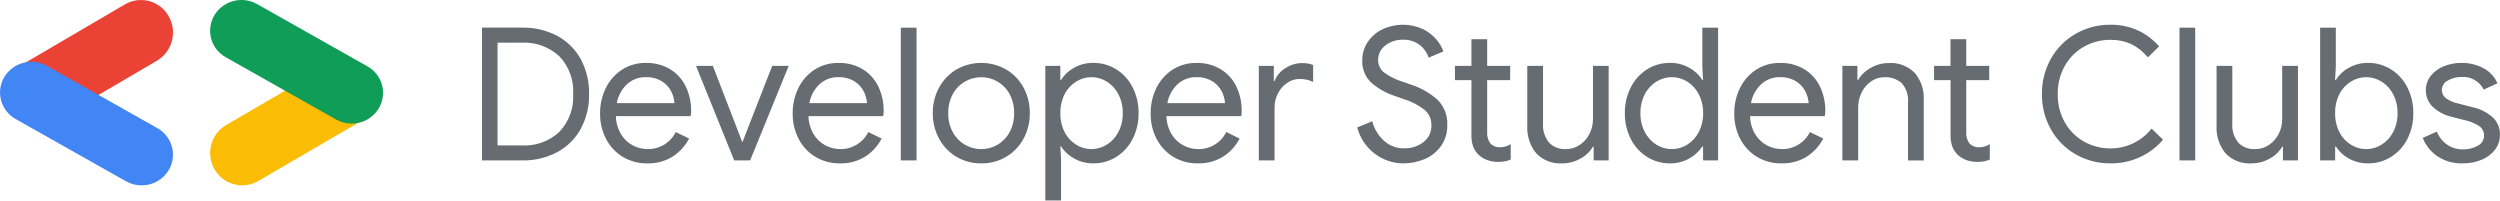
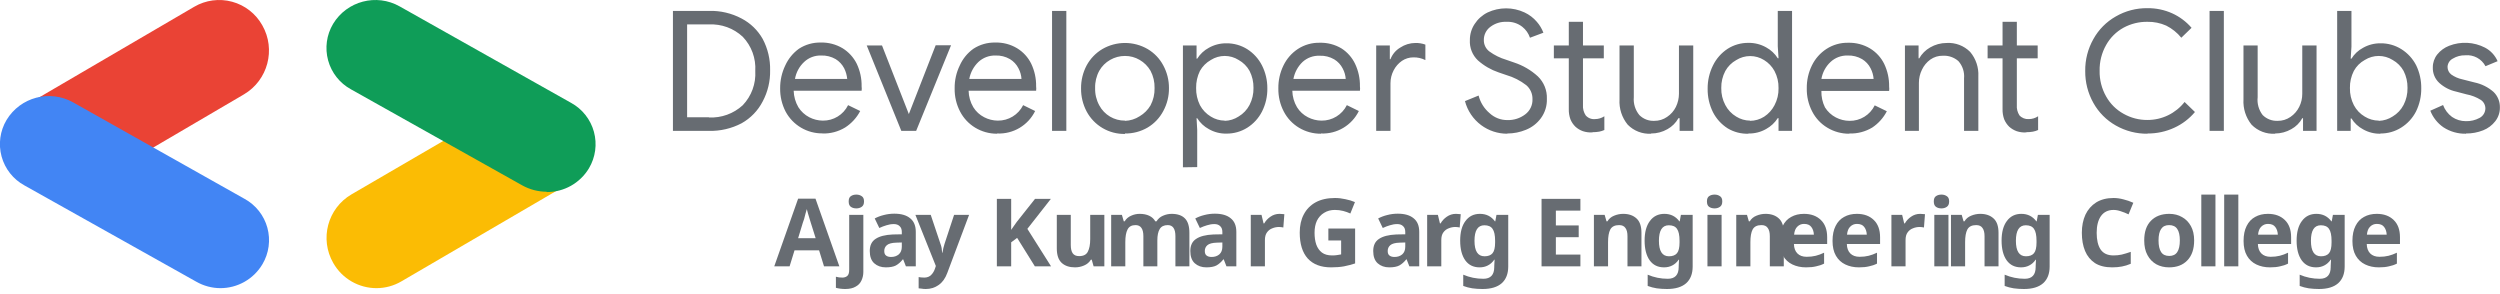
- <svg xmlns="http://www.w3.org/2000/svg" width="202.295" height="16.22" viewBox="0 0 202.295 16.22">
+ <svg xmlns="http://www.w3.org/2000/svg" viewBox="0 0 229.22 26.89">
  <defs>
-     <style>
-       .cls-1 {
-         fill: #676c72;
-       }
- 
-       .cls-2 {
-         fill: #ea4335;
-       }
- 
-       .cls-3 {
-         fill: #4285f4;
-       }
- 
-       .cls-4 {
-         fill: #fbbc04;
-       }
- 
-       .cls-5 {
-         fill: #0f9d58;
-       }
-     </style>
+     <style>.cls-1{fill:#ea4335;}.cls-2{fill:#4285f4;}.cls-3{fill:#fbbc04;}.cls-4{fill:#0f9d58;}.cls-5,.cls-6{fill:#676c72;}.cls-6{font-size:8.66px;font-family:ProductSans-Bold, Product Sans;font-weight:700;}.cls-7{letter-spacing:0em;}.cls-8{letter-spacing:-0.01em;}.cls-9{letter-spacing:0em;}.cls-10{letter-spacing:-0.02em;}.cls-11{letter-spacing:-0.02em;}.cls-12{letter-spacing:-0.01em;}.cls-13{letter-spacing:-0.03em;}.cls-14{letter-spacing:-0.01em;}.cls-15{letter-spacing:0.01em;}.cls-16{letter-spacing:-0.01em;}.cls-17{letter-spacing:0em;}</style>
  </defs>
-   <g id="Group-2" transform="translate(0 0)">
-     <path id="DeveloperStudentClubs" class="cls-1" d="M42.24,12.98a5.841,5.841,0,0,0,2.88-.683,4.7,4.7,0,0,0,1.89-1.9,5.752,5.752,0,0,0,.66-2.79,5.752,5.752,0,0,0-.66-2.79,4.7,4.7,0,0,0-1.89-1.9,5.841,5.841,0,0,0-2.88-.682H39V12.98Zm0-1.215H40.26V3.455h1.98a4.133,4.133,0,0,1,3.023,1.1A4.092,4.092,0,0,1,46.38,7.61a4.092,4.092,0,0,1-1.117,3.06,4.133,4.133,0,0,1-3.023,1.1ZM52.37,13.22a3.727,3.727,0,0,0,2.047-.54,3.853,3.853,0,0,0,1.343-1.47h0l-1.08-.525a2.489,2.489,0,0,1-2.265,1.38,2.581,2.581,0,0,1-1.207-.3,2.442,2.442,0,0,1-.953-.9,3.025,3.025,0,0,1-.42-1.47H55.88a1.493,1.493,0,0,0,.045-.39,4.455,4.455,0,0,0-.443-2.025,3.32,3.32,0,0,0-1.267-1.387,3.676,3.676,0,0,0-1.95-.5,3.456,3.456,0,0,0-1.95.555,3.694,3.694,0,0,0-1.3,1.485,4.558,4.558,0,0,0-.458,2.04,4.371,4.371,0,0,0,.488,2.078A3.64,3.64,0,0,0,50.4,12.695,3.728,3.728,0,0,0,52.37,13.22Zm2.205-4.875H49.91a2.774,2.774,0,0,1,.818-1.522,2.155,2.155,0,0,1,1.522-.578,2.374,2.374,0,0,1,1.3.33,2.05,2.05,0,0,1,.757.81,2.483,2.483,0,0,1,.27.96ZM60.7,12.98l3.12-7.65H62.485l-2.4,6.15h-.03l-2.37-6.15H56.32l3.09,7.65Zm7.25.24A3.727,3.727,0,0,0,70,12.68a3.845,3.845,0,0,0,1.343-1.47h0l-1.08-.525A2.489,2.489,0,0,1,68,12.065a2.59,2.59,0,0,1-1.208-.3,2.446,2.446,0,0,1-.952-.9,3.025,3.025,0,0,1-.42-1.47H71.46a1.493,1.493,0,0,0,.045-.39,4.481,4.481,0,0,0-.442-2.025,3.329,3.329,0,0,0-1.268-1.387,3.676,3.676,0,0,0-1.95-.5,3.456,3.456,0,0,0-1.95.555A3.694,3.694,0,0,0,64.6,7.13a4.558,4.558,0,0,0-.458,2.04,4.371,4.371,0,0,0,.488,2.078,3.633,3.633,0,0,0,1.357,1.447A3.728,3.728,0,0,0,67.95,13.22Zm2.205-4.875H65.49a2.774,2.774,0,0,1,.818-1.522,2.155,2.155,0,0,1,1.522-.578,2.371,2.371,0,0,1,1.3.33,2.05,2.05,0,0,1,.757.81,2.483,2.483,0,0,1,.27.96Zm4.01,4.635V2.24H72.89V12.98Zm5.24.24a3.859,3.859,0,0,0,2.025-.54,3.775,3.775,0,0,0,1.4-1.47,4.242,4.242,0,0,0,.5-2.055,4.242,4.242,0,0,0-.5-2.055,3.775,3.775,0,0,0-1.4-1.47,4.067,4.067,0,0,0-4.05,0,3.775,3.775,0,0,0-1.4,1.47,4.253,4.253,0,0,0-.5,2.055,4.253,4.253,0,0,0,.5,2.055,3.775,3.775,0,0,0,1.4,1.47A3.859,3.859,0,0,0,79.4,13.22Zm0-1.155A2.606,2.606,0,0,1,77.1,10.7a3.114,3.114,0,0,1-.368-1.545A3.114,3.114,0,0,1,77.1,7.61,2.589,2.589,0,0,1,78.085,6.6a2.621,2.621,0,0,1,1.32-.352A2.58,2.58,0,0,1,81.692,7.61a3.114,3.114,0,0,1,.368,1.545,3.114,3.114,0,0,1-.368,1.545,2.6,2.6,0,0,1-.975,1.012A2.557,2.557,0,0,1,79.4,12.065ZM85.86,16.22V12.9l-.06-1.05h.06a2.816,2.816,0,0,0,1.042.968,3.124,3.124,0,0,0,1.568.4,3.439,3.439,0,0,0,1.86-.525,3.659,3.659,0,0,0,1.32-1.447,4.471,4.471,0,0,0,.48-2.093,4.478,4.478,0,0,0-.48-2.085,3.648,3.648,0,0,0-1.32-1.455,3.439,3.439,0,0,0-1.86-.525,3.1,3.1,0,0,0-1.568.4,2.76,2.76,0,0,0-1.042.982H85.8V5.33H84.585V16.22Zm2.46-4.155a2.336,2.336,0,0,1-1.245-.36,2.557,2.557,0,0,1-.93-1.02,3.256,3.256,0,0,1-.345-1.53,3.256,3.256,0,0,1,.345-1.53,2.557,2.557,0,0,1,.93-1.02,2.333,2.333,0,0,1,2.49,0A2.6,2.6,0,0,1,90.5,7.633a3.209,3.209,0,0,1,.352,1.522,3.206,3.206,0,0,1-.352,1.522,2.594,2.594,0,0,1-.938,1.028A2.336,2.336,0,0,1,88.32,12.065Zm8.6,1.155a3.73,3.73,0,0,0,2.047-.54,3.845,3.845,0,0,0,1.343-1.47h0l-1.08-.525a2.489,2.489,0,0,1-2.265,1.38,2.59,2.59,0,0,1-1.208-.3,2.446,2.446,0,0,1-.952-.9,3.025,3.025,0,0,1-.42-1.47h6.045a1.493,1.493,0,0,0,.045-.39,4.481,4.481,0,0,0-.442-2.025,3.329,3.329,0,0,0-1.268-1.387,3.676,3.676,0,0,0-1.95-.5,3.456,3.456,0,0,0-1.95.555,3.7,3.7,0,0,0-1.3,1.485,4.558,4.558,0,0,0-.457,2.04,4.371,4.371,0,0,0,.488,2.078,3.64,3.64,0,0,0,1.357,1.447A3.728,3.728,0,0,0,96.92,13.22Zm2.205-4.875H94.46a2.779,2.779,0,0,1,.817-1.522A2.158,2.158,0,0,1,96.8,6.245a2.371,2.371,0,0,1,1.3.33,2.057,2.057,0,0,1,.757.81,2.483,2.483,0,0,1,.27.96Zm4.01,4.635V8.7a2.46,2.46,0,0,1,.277-1.148,2.276,2.276,0,0,1,.743-.847,1.781,1.781,0,0,1,1.02-.315,2.382,2.382,0,0,1,1.08.24h0V5.255a2.422,2.422,0,0,0-.9-.15,2.468,2.468,0,0,0-1.35.412,2.056,2.056,0,0,0-.87,1.043h-.06V5.33H101.86v7.65Zm10.435.24a4.375,4.375,0,0,0,1.665-.33,3.131,3.131,0,0,0,1.342-1.035,2.8,2.8,0,0,0,.533-1.74,2.682,2.682,0,0,0-.765-2.018,5.914,5.914,0,0,0-2.13-1.237h0l-.7-.24a5.1,5.1,0,0,1-1.5-.742,1.259,1.259,0,0,1-.5-1.028,1.435,1.435,0,0,1,.585-1.17,2.2,2.2,0,0,1,1.41-.465,2.1,2.1,0,0,1,1.4.45A2,2,0,0,1,115.6,4.67h0l1.2-.51a3.124,3.124,0,0,0-.578-.975,3.368,3.368,0,0,0-1.1-.84,3.891,3.891,0,0,0-3.3.045,3,3,0,0,0-1.17,1.042,2.573,2.573,0,0,0-.42,1.418,2.358,2.358,0,0,0,.72,1.83,5.379,5.379,0,0,0,1.86,1.065h0l.675.24a5.316,5.316,0,0,1,1.792.907,1.586,1.586,0,0,1,.548,1.238,1.645,1.645,0,0,1-.645,1.372,2.485,2.485,0,0,1-1.575.5,2.357,2.357,0,0,1-1.62-.615,3.132,3.132,0,0,1-.945-1.575h0l-1.215.5a3.872,3.872,0,0,0,3.75,2.91Zm7.625-.12a3.2,3.2,0,0,0,.592-.045,1.964,1.964,0,0,0,.458-.15h0V11.66a1.555,1.555,0,0,1-.84.255,1.031,1.031,0,0,1-.825-.33,1.479,1.479,0,0,1-.24-.93h0V6.485h1.86V5.33h-1.86V3.17h-1.275V5.33H117.73V6.485h1.335V10.97a2.469,2.469,0,0,0,.15.915,1.849,1.849,0,0,0,.45.66,1.97,1.97,0,0,0,.667.4A2.43,2.43,0,0,0,121.195,13.1Zm5.225.12a2.941,2.941,0,0,0,1.47-.39,2.524,2.524,0,0,0,1.005-.96h.06v1.11h1.215V5.33H128.9V9.65a2.57,2.57,0,0,1-.278,1.17,2.342,2.342,0,0,1-.779.9,1.98,1.98,0,0,1-1.148.345,1.774,1.774,0,0,1-1.335-.51,2.235,2.235,0,0,1-.5-1.605h0V5.33h-1.275v4.815a3.271,3.271,0,0,0,.727,2.265A2.689,2.689,0,0,0,126.42,13.22Zm8.705,0a3.108,3.108,0,0,0,1.575-.4,2.957,2.957,0,0,0,1.05-.968h.06V12.98h1.215V2.24H137.75V5.405l.06,1.065h-.06a2.893,2.893,0,0,0-1.05-.982,3.088,3.088,0,0,0-1.575-.4,3.4,3.4,0,0,0-1.852.525A3.661,3.661,0,0,0,131.96,7.07a4.478,4.478,0,0,0-.48,2.085,4.471,4.471,0,0,0,.48,2.093,3.672,3.672,0,0,0,1.313,1.447A3.4,3.4,0,0,0,135.125,13.22Zm.15-1.155a2.336,2.336,0,0,1-1.245-.36,2.594,2.594,0,0,1-.938-1.028,3.206,3.206,0,0,1-.352-1.522,3.209,3.209,0,0,1,.352-1.522,2.6,2.6,0,0,1,.938-1.028,2.345,2.345,0,0,1,2.5,0,2.625,2.625,0,0,1,.931,1.02,3.2,3.2,0,0,1,.352,1.53,3.2,3.2,0,0,1-.352,1.53,2.625,2.625,0,0,1-.931,1.02A2.319,2.319,0,0,1,135.275,12.065Zm8.87,1.155a3.733,3.733,0,0,0,2.048-.54,3.85,3.85,0,0,0,1.342-1.47h0l-1.08-.525a2.489,2.489,0,0,1-2.265,1.38,2.588,2.588,0,0,1-1.208-.3,2.453,2.453,0,0,1-.952-.9,3.025,3.025,0,0,1-.42-1.47h6.045a1.493,1.493,0,0,0,.045-.39,4.468,4.468,0,0,0-.442-2.025,3.336,3.336,0,0,0-1.268-1.387,3.676,3.676,0,0,0-1.95-.5,3.456,3.456,0,0,0-1.95.555,3.711,3.711,0,0,0-1.3,1.485,4.571,4.571,0,0,0-.457,2.04,4.382,4.382,0,0,0,.487,2.078,3.65,3.65,0,0,0,1.358,1.447A3.728,3.728,0,0,0,144.145,13.22Zm2.205-4.875h-4.665a2.767,2.767,0,0,1,.818-1.522,2.154,2.154,0,0,1,1.522-.578,2.368,2.368,0,0,1,1.3.33,2.052,2.052,0,0,1,.758.81,2.483,2.483,0,0,1,.27.96Zm4.01,4.635v-4.3a2.691,2.691,0,0,1,.27-1.178,2.316,2.316,0,0,1,.757-.907,1.864,1.864,0,0,1,1.1-.345,1.954,1.954,0,0,1,1.395.48,2.039,2.039,0,0,1,.51,1.545h0v4.71h1.275v-4.9a3.129,3.129,0,0,0-.727-2.183,2.7,2.7,0,0,0-2.108-.8,2.889,2.889,0,0,0-1.47.4,2.572,2.572,0,0,0-1.005.967h-.06V5.33h-1.215v7.65Zm9.6.12a3.2,3.2,0,0,0,.592-.045,1.964,1.964,0,0,0,.458-.15h0V11.66a1.555,1.555,0,0,1-.84.255,1.031,1.031,0,0,1-.825-.33,1.479,1.479,0,0,1-.24-.93h0V6.485h1.86V5.33h-1.86V3.17h-1.275V5.33H156.5V6.485h1.335V10.97a2.469,2.469,0,0,0,.15.915,1.849,1.849,0,0,0,.45.66,1.97,1.97,0,0,0,.667.4A2.426,2.426,0,0,0,159.965,13.1Zm10.825.12a5.559,5.559,0,0,0,2.4-.517,5.42,5.42,0,0,0,1.845-1.4h0l-.93-.9a4.2,4.2,0,0,1-3.315,1.605,4.305,4.305,0,0,1-2.145-.547,4.085,4.085,0,0,1-1.553-1.545,4.524,4.524,0,0,1-.577-2.3,4.524,4.524,0,0,1,.577-2.3,4.075,4.075,0,0,1,1.553-1.544,4.306,4.306,0,0,1,2.145-.548,3.858,3.858,0,0,1,1.672.345A4,4,0,0,1,173.8,4.64h0l.915-.885a5.134,5.134,0,0,0-1.732-1.3A5.214,5.214,0,0,0,170.79,2a5.574,5.574,0,0,0-2.835.735,5.317,5.317,0,0,0-2,2.018,5.687,5.687,0,0,0-.727,2.857,5.684,5.684,0,0,0,.727,2.857,5.31,5.31,0,0,0,2,2.018A5.574,5.574,0,0,0,170.79,13.22Zm6.845-.24V2.24H176.36V12.98Zm4.565.24a2.941,2.941,0,0,0,1.47-.39,2.524,2.524,0,0,0,1.005-.96h.06v1.11h1.215V5.33h-1.275V9.65a2.582,2.582,0,0,1-.277,1.17,2.355,2.355,0,0,1-.781.9,1.975,1.975,0,0,1-1.147.345,1.774,1.774,0,0,1-1.335-.51,2.235,2.235,0,0,1-.495-1.605h0V5.33h-1.275v4.815a3.271,3.271,0,0,0,.727,2.265A2.687,2.687,0,0,0,182.2,13.22Zm9.425,0a3.439,3.439,0,0,0,1.86-.525,3.659,3.659,0,0,0,1.32-1.447,4.471,4.471,0,0,0,.48-2.093,4.478,4.478,0,0,0-.48-2.085,3.648,3.648,0,0,0-1.32-1.455,3.439,3.439,0,0,0-1.86-.525,3.1,3.1,0,0,0-1.568.4,2.752,2.752,0,0,0-1.042.982h-.06l.06-1.065V2.24H187.74V12.98h1.215V11.855h.06a2.808,2.808,0,0,0,1.042.968A3.124,3.124,0,0,0,191.625,13.22Zm-.15-1.155a2.336,2.336,0,0,1-1.245-.36,2.557,2.557,0,0,1-.93-1.02,3.256,3.256,0,0,1-.345-1.53,3.256,3.256,0,0,1,.345-1.53,2.557,2.557,0,0,1,.93-1.02,2.333,2.333,0,0,1,2.49,0,2.6,2.6,0,0,1,.938,1.028,3.209,3.209,0,0,1,.352,1.522,3.206,3.206,0,0,1-.352,1.522,2.594,2.594,0,0,1-.938,1.028A2.336,2.336,0,0,1,191.475,12.065Zm7.79,1.155a3.971,3.971,0,0,0,1.53-.285,2.583,2.583,0,0,0,1.1-.817,1.991,1.991,0,0,0,.4-1.238,1.856,1.856,0,0,0-.57-1.373,3.645,3.645,0,0,0-1.7-.847h0l-1.11-.285a2.628,2.628,0,0,1-.99-.427.833.833,0,0,1-.33-.683.859.859,0,0,1,.472-.742,2.045,2.045,0,0,1,1.1-.293,1.852,1.852,0,0,1,1.815,1.02h0l1.11-.51a2.456,2.456,0,0,0-1.118-1.215,3.64,3.64,0,0,0-1.792-.435,3.727,3.727,0,0,0-1.425.27,2.543,2.543,0,0,0-1.057.773,1.819,1.819,0,0,0-.4,1.162A1.812,1.812,0,0,0,196.9,8.69a3.34,3.34,0,0,0,1.5.765h0l.93.24a3.727,3.727,0,0,1,1.275.5.936.936,0,0,1-.105,1.6,2.424,2.424,0,0,1-1.23.293,2.186,2.186,0,0,1-1.238-.375,2.29,2.29,0,0,1-.847-1.065h0l-1.14.51a3.151,3.151,0,0,0,1.17,1.477A3.49,3.49,0,0,0,199.265,13.22Z" />
-     <g id="Group">
-       <path id="Path" class="cls-2" d="M7.431,8,12.7,4.912a2.655,2.655,0,0,0,.949-3.6A2.573,2.573,0,0,0,10.109.353L1,5.689Z" />
-     </g>
-     <g id="Group-2-2" data-name="Group">
-       <path id="Path-2" data-name="Path" class="cls-3" d="M11.457,15a2.549,2.549,0,0,0,2.2-1.242,2.452,2.452,0,0,0-.929-3.391L3.81,5.333a2.571,2.571,0,0,0-3.469.909A2.452,2.452,0,0,0,1.27,9.633l8.92,5.034A2.571,2.571,0,0,0,11.457,15" />
-     </g>
-     <g id="Group-3" data-name="Group">
-       <path id="Path-3" data-name="Path" class="cls-4" d="M19.6,15a2.561,2.561,0,0,0,1.294-.351L30,9.344,23.651,7,18.3,10.117a2.63,2.63,0,0,0-.949,3.574A2.587,2.587,0,0,0,19.6,15" />
-     </g>
-     <g id="Group-4" data-name="Group">
-       <path id="Path-4" data-name="Path" class="cls-5" d="M28.457,10a2.549,2.549,0,0,0,2.2-1.242,2.452,2.452,0,0,0-.929-3.391L20.81.333a2.57,2.57,0,0,0-3.469.909,2.452,2.452,0,0,0,.929,3.391l8.92,5.034A2.568,2.568,0,0,0,28.457,10" />
+   <g id="Layer_2" data-name="Layer 2">
+     <g id="Layer_1-2" data-name="Layer 1">
+       <g id="Group-2">
+         <g id="Group">
+           <path id="Path" class="cls-1" d="M13.09,14.09l9.28-5.44a4.67,4.67,0,0,0,1.68-6.33A4.53,4.53,0,0,0,17.81.62L1.76,10Z" />
+         </g>
+         <g id="Group-2-2" data-name="Group">
+           <path id="Path-2" data-name="Path" class="cls-2" d="M20.18,26.42a4.48,4.48,0,0,0,3.88-2.19,4.32,4.32,0,0,0-1.64-6L6.71,9.39A4.54,4.54,0,0,0,.6,11a4.32,4.32,0,0,0,1.64,6L18,25.83a4.49,4.49,0,0,0,2.23.59" />
+         </g>
+         <g id="Group-3" data-name="Group">
+           <path id="Path-3" data-name="Path" class="cls-3" d="M34.52,26.42a4.52,4.52,0,0,0,2.28-.62l16-9.34L41.66,12.33l-9.43,5.49a4.62,4.62,0,0,0-1.67,6.3,4.56,4.56,0,0,0,4,2.3" />
+         </g>
+         <g id="Group-4" data-name="Group">
+           <path id="Path-4" data-name="Path" class="cls-4" d="M50.12,17.61A4.49,4.49,0,0,0,54,15.43a4.32,4.32,0,0,0-1.64-6L36.65.59a4.53,4.53,0,0,0-6.11,1.6,4.32,4.32,0,0,0,1.64,6L47.89,17a4.64,4.64,0,0,0,2.23.58" />
+         </g>
+       </g>
+       <path id="DeveloperStudentClubs" class="cls-5" d="M65,12a6.11,6.11,0,0,0,3-.7,4.83,4.83,0,0,0,1.93-2,5.82,5.82,0,0,0,.68-2.86,5.85,5.85,0,0,0-.68-2.87A4.75,4.75,0,0,0,68,1.7,6,6,0,0,0,65,1H61.7V12Zm0-1.25H63V2.24h2a4.23,4.23,0,0,1,3.1,1.13,4.17,4.17,0,0,1,1.15,3.14,4.18,4.18,0,0,1-1.15,3.14A4.27,4.27,0,0,1,65,10.77Zm10.39,1.49a3.82,3.82,0,0,0,2.1-.55,4,4,0,0,0,1.38-1.51h0l-1.11-.54a2.54,2.54,0,0,1-2.32,1.42,2.74,2.74,0,0,1-1.24-.31,2.61,2.61,0,0,1-1-.92,3.19,3.19,0,0,1-.43-1.51H79a1.56,1.56,0,0,0,0-.4,4.64,4.64,0,0,0-.45-2.08,3.5,3.5,0,0,0-1.3-1.42,3.73,3.73,0,0,0-2-.52,3.53,3.53,0,0,0-2,.57A3.87,3.87,0,0,0,72,6a4.76,4.76,0,0,0-.47,2.1,4.52,4.52,0,0,0,.5,2.13,3.79,3.79,0,0,0,3.41,2Zm2.27-5H72.89a2.77,2.77,0,0,1,.84-1.56,2.17,2.17,0,0,1,1.56-.59,2.47,2.47,0,0,1,1.33.33,2.15,2.15,0,0,1,.78.84,2.73,2.73,0,0,1,.28,1ZM84,12l3.2-7.85H85.79l-2.46,6.31h0L80.87,4.17h-1.4L82.64,12Zm7.44.24a3.69,3.69,0,0,0,3.47-2.06h0l-1.1-.54a2.56,2.56,0,0,1-2.33,1.42,2.74,2.74,0,0,1-1.24-.31,2.51,2.51,0,0,1-1-.92,3.08,3.08,0,0,1-.43-1.51H95a1.59,1.59,0,0,0,0-.4,4.64,4.64,0,0,0-.45-2.08,3.43,3.43,0,0,0-1.3-1.42,3.7,3.7,0,0,0-2-.52,3.53,3.53,0,0,0-2,.57A3.77,3.77,0,0,0,88,6a4.62,4.62,0,0,0-.47,2.1,4.41,4.41,0,0,0,.5,2.13,3.74,3.74,0,0,0,1.39,1.48A3.84,3.84,0,0,0,91.4,12.26Zm2.26-5H88.87a2.89,2.89,0,0,1,.84-1.56,2.2,2.2,0,0,1,1.56-.59,2.45,2.45,0,0,1,1.33.33,2.08,2.08,0,0,1,.78.84,2.38,2.38,0,0,1,.28,1ZM97.77,12V1H96.46V12Zm5.38.24a4,4,0,0,0,2.08-.55,3.85,3.85,0,0,0,1.43-1.51,4.31,4.31,0,0,0,.52-2.11A4.31,4.31,0,0,0,106.66,6a3.82,3.82,0,0,0-1.43-1.5,4.14,4.14,0,0,0-4.16,0A3.92,3.92,0,0,0,99.63,6a4.42,4.42,0,0,0-.51,2.11,4.42,4.42,0,0,0,.51,2.11,3.9,3.9,0,0,0,3.52,2.06Zm0-1.18a2.64,2.64,0,0,1-2.36-1.4,3.12,3.12,0,0,1-.38-1.59,3.11,3.11,0,0,1,.38-1.58,2.64,2.64,0,0,1,1-1,2.71,2.71,0,0,1,1.36-.36,2.61,2.61,0,0,1,1.34.36,2.73,2.73,0,0,1,1,1,3.21,3.21,0,0,1,.37,1.58,3.22,3.22,0,0,1-.37,1.59,2.8,2.8,0,0,1-1,1A2.61,2.61,0,0,1,103.15,11.08Zm6.62,4.26v-3.4l-.06-1.08h.06a2.86,2.86,0,0,0,1.07,1,3.11,3.11,0,0,0,1.61.41,3.54,3.54,0,0,0,1.91-.54,3.79,3.79,0,0,0,1.35-1.48,4.57,4.57,0,0,0,.49-2.15A4.59,4.59,0,0,0,115.71,6a3.82,3.82,0,0,0-1.35-1.49,3.54,3.54,0,0,0-1.91-.54,3.21,3.21,0,0,0-1.61.41,2.83,2.83,0,0,0-1.07,1h-.06V4.17h-1.25V15.34Zm2.52-4.26a2.43,2.43,0,0,1-1.27-.37,2.71,2.71,0,0,1-1-1.05,3.4,3.4,0,0,1-.35-1.57,3.43,3.43,0,0,1,.35-1.57,2.62,2.62,0,0,1,1-1,2.38,2.38,0,0,1,2.55,0,2.58,2.58,0,0,1,1,1,3.32,3.32,0,0,1,.36,1.56,3.27,3.27,0,0,1-.36,1.56,2.67,2.67,0,0,1-1,1.06A2.44,2.44,0,0,1,112.29,11.08Zm8.83,1.18a3.69,3.69,0,0,0,3.47-2.06h0l-1.1-.54a2.56,2.56,0,0,1-2.33,1.42,2.74,2.74,0,0,1-1.24-.31,2.51,2.51,0,0,1-1-.92,3.08,3.08,0,0,1-.43-1.51h6.2a1.59,1.59,0,0,0,0-.4,4.64,4.64,0,0,0-.45-2.08A3.43,3.43,0,0,0,123,4.44a3.7,3.7,0,0,0-2-.52,3.53,3.53,0,0,0-2,.57A3.77,3.77,0,0,0,117.68,6a4.62,4.62,0,0,0-.47,2.1,4.41,4.41,0,0,0,.5,2.13,3.74,3.74,0,0,0,1.39,1.48A3.84,3.84,0,0,0,121.12,12.26Zm2.26-5h-4.79a2.89,2.89,0,0,1,.84-1.56A2.2,2.2,0,0,1,121,5.11a2.45,2.45,0,0,1,1.33.33,2.08,2.08,0,0,1,.78.84,2.38,2.38,0,0,1,.28,1ZM127.49,12V7.63a2.54,2.54,0,0,1,.29-1.18,2.38,2.38,0,0,1,.76-.87,1.88,1.88,0,0,1,1.05-.32,2.32,2.32,0,0,1,1.1.25h0V4.09a2.5,2.5,0,0,0-.92-.15,2.53,2.53,0,0,0-1.38.42,2.1,2.1,0,0,0-.9,1.07h-.06V4.17h-1.25V12Zm10.71.24a4.46,4.46,0,0,0,1.71-.34,3.17,3.17,0,0,0,1.37-1.06,2.84,2.84,0,0,0,.55-1.78A2.71,2.71,0,0,0,141,7a6,6,0,0,0-2.18-1.27h0l-.72-.25a5.1,5.1,0,0,1-1.54-.76,1.28,1.28,0,0,1-.51-1.05,1.48,1.48,0,0,1,.6-1.21A2.29,2.29,0,0,1,138.14,2a2.16,2.16,0,0,1,1.44.46,2.14,2.14,0,0,1,.7,1h0L141.51,3a3.24,3.24,0,0,0-.6-1,3.35,3.35,0,0,0-1.13-.86,4,4,0,0,0-3.38,0,3,3,0,0,0-1.2,1.07,2.62,2.62,0,0,0-.43,1.46,2.38,2.38,0,0,0,.74,1.87,5.53,5.53,0,0,0,1.9,1.1h0l.7.24a5.47,5.47,0,0,1,1.83.93,1.63,1.63,0,0,1,.57,1.27,1.66,1.66,0,0,1-.67,1.41,2.57,2.57,0,0,1-1.61.52,2.37,2.37,0,0,1-1.66-.64,3.1,3.1,0,0,1-1-1.61h0l-1.25.51a4,4,0,0,0,1.48,2.2A4,4,0,0,0,138.2,12.26Zm7.82-.12a3.32,3.32,0,0,0,.61-.05,2.14,2.14,0,0,0,.47-.15h0V10.66a1.57,1.57,0,0,1-.86.26,1,1,0,0,1-.85-.34,1.52,1.52,0,0,1-.25-.95h0V5.35h1.91V4.17h-1.91V2h-1.3V4.17h-1.37V5.35h1.37V10a2.57,2.57,0,0,0,.15.94,2,2,0,0,0,.46.68,2,2,0,0,0,.69.41A2.3,2.3,0,0,0,146,12.14Zm5.36.12a3,3,0,0,0,1.51-.4,2.57,2.57,0,0,0,1-1H154V12h1.25V4.17h-1.31V8.6a2.78,2.78,0,0,1-.28,1.2,2.33,2.33,0,0,1-.81.92,2,2,0,0,1-1.17.36,1.81,1.81,0,0,1-1.37-.53,2.27,2.27,0,0,1-.51-1.64h0V4.17h-1.31V9.11a3.34,3.34,0,0,0,.75,2.32A2.77,2.77,0,0,0,151.38,12.26Zm8.93,0a3.12,3.12,0,0,0,1.62-.41,2.94,2.94,0,0,0,1.07-1h.07V12h1.24V1H163V4.24l.07,1.1H163a2.9,2.9,0,0,0-1.07-1,3.22,3.22,0,0,0-1.62-.41,3.48,3.48,0,0,0-1.9.54A3.82,3.82,0,0,0,157.06,6a4.71,4.71,0,0,0-.49,2.14,4.69,4.69,0,0,0,.49,2.15,3.79,3.79,0,0,0,1.35,1.48A3.48,3.48,0,0,0,160.31,12.26Zm.15-1.18a2.43,2.43,0,0,1-1.27-.37,2.67,2.67,0,0,1-1-1.06,3.16,3.16,0,0,1-.37-1.56,3.21,3.21,0,0,1,.37-1.56,2.58,2.58,0,0,1,1-1,2.4,2.4,0,0,1,2.56,0,2.67,2.67,0,0,1,.95,1,3.2,3.2,0,0,1,.37,1.57,3.17,3.17,0,0,1-.37,1.57,2.77,2.77,0,0,1-.95,1.05A2.45,2.45,0,0,1,160.46,11.08Zm9.1,1.18a3.83,3.83,0,0,0,2.11-.55A4,4,0,0,0,173,10.2h0l-1.11-.54a2.53,2.53,0,0,1-2.32,1.42,2.74,2.74,0,0,1-1.24-.31,2.61,2.61,0,0,1-1-.92A3.19,3.19,0,0,1,167,8.34h6.21a1.59,1.59,0,0,0,0-.4,4.64,4.64,0,0,0-.45-2.08,3.43,3.43,0,0,0-1.3-1.42,3.73,3.73,0,0,0-2-.52,3.53,3.53,0,0,0-2,.57A3.77,3.77,0,0,0,166.13,6a4.62,4.62,0,0,0-.47,2.1,4.41,4.41,0,0,0,.5,2.13,3.67,3.67,0,0,0,1.39,1.48A3.81,3.81,0,0,0,169.56,12.26Zm2.27-5H167a2.77,2.77,0,0,1,.84-1.56,2.2,2.2,0,0,1,1.56-.59,2.45,2.45,0,0,1,1.33.33,2.08,2.08,0,0,1,.78.84,2.55,2.55,0,0,1,.28,1ZM175.94,12V7.6a2.72,2.72,0,0,1,.28-1.21,2.41,2.41,0,0,1,.77-.93,1.92,1.92,0,0,1,1.14-.35,2,2,0,0,1,1.43.49,2.09,2.09,0,0,1,.52,1.58h0V12h1.31V7a3.21,3.21,0,0,0-.75-2.24,2.8,2.8,0,0,0-2.16-.82,3,3,0,0,0-1.51.41,2.66,2.66,0,0,0-1,1h-.06V4.17h-1.25V12Zm9.85.12a3.32,3.32,0,0,0,.61-.05,2,2,0,0,0,.47-.15h0V10.66a1.54,1.54,0,0,1-.86.26,1.06,1.06,0,0,1-.85-.34,1.52,1.52,0,0,1-.24-.95h0V5.35h1.91V4.17h-1.91V2h-1.31V4.17h-1.37V5.35h1.37V10a2.57,2.57,0,0,0,.15.94,2.1,2.1,0,0,0,.46.68,2.14,2.14,0,0,0,.69.41A2.33,2.33,0,0,0,185.79,12.14Zm11.11.12a5.75,5.75,0,0,0,2.46-.53,5.41,5.41,0,0,0,1.89-1.44h0l-.95-.92A4.31,4.31,0,0,1,196.9,11a4.37,4.37,0,0,1-2.2-.57,4.09,4.09,0,0,1-1.59-1.58,4.58,4.58,0,0,1-.6-2.36,4.61,4.61,0,0,1,.6-2.37,4.09,4.09,0,0,1,1.59-1.58A4.47,4.47,0,0,1,196.9,2a4.06,4.06,0,0,1,1.72.35A4.25,4.25,0,0,1,200,3.46h0l.94-.91a5.17,5.17,0,0,0-1.78-1.33A5.36,5.36,0,0,0,196.9.75a5.64,5.64,0,0,0-2.91.76,5.37,5.37,0,0,0-2.05,2.07,5.78,5.78,0,0,0-.75,2.93,5.84,5.84,0,0,0,.75,2.93A5.37,5.37,0,0,0,194,11.51,5.73,5.73,0,0,0,196.9,12.26Zm7-.24V1h-1.31V12Zm4.69.24a3,3,0,0,0,1.5-.4,2.51,2.51,0,0,0,1-1h.07V12h1.24V4.17h-1.31V8.6a2.64,2.64,0,0,1-.28,1.2,2.38,2.38,0,0,1-.8.92,2,2,0,0,1-1.18.36,1.83,1.83,0,0,1-1.37-.53A2.27,2.27,0,0,1,207,8.91h0V4.17h-1.3V9.11a3.38,3.38,0,0,0,.74,2.32A2.78,2.78,0,0,0,208.61,12.26Zm9.66,0a3.51,3.51,0,0,0,1.91-.54,3.74,3.74,0,0,0,1.36-1.48A4.69,4.69,0,0,0,222,8.09,4.71,4.71,0,0,0,221.54,6a3.77,3.77,0,0,0-1.36-1.49,3.51,3.51,0,0,0-1.91-.54,3.17,3.17,0,0,0-1.6.41,2.76,2.76,0,0,0-1.07,1h-.07l.07-1.1V1h-1.31V12h1.24V10.86h.07a2.79,2.79,0,0,0,1.07,1A3.08,3.08,0,0,0,218.27,12.26Zm-.15-1.18a2.47,2.47,0,0,1-1.28-.37,2.62,2.62,0,0,1-1-1.05,3.28,3.28,0,0,1-.36-1.57,3.31,3.31,0,0,1,.36-1.57,2.52,2.52,0,0,1,1-1,2.4,2.4,0,0,1,2.56,0,2.58,2.58,0,0,1,1,1,3.32,3.32,0,0,1,.36,1.56,3.27,3.27,0,0,1-.36,1.56,2.67,2.67,0,0,1-1,1.06A2.47,2.47,0,0,1,218.12,11.08Zm8,1.18a4.14,4.14,0,0,0,1.57-.29,2.6,2.6,0,0,0,1.12-.84,2,2,0,0,0,.42-1.27,1.92,1.92,0,0,0-.58-1.41,3.84,3.84,0,0,0-1.74-.87h0l-1.14-.29a2.71,2.71,0,0,1-1-.44.87.87,0,0,1-.34-.7.89.89,0,0,1,.49-.76,2.1,2.1,0,0,1,1.13-.3,1.9,1.9,0,0,1,1.86,1h0L229,5.61a2.56,2.56,0,0,0-1.15-1.24,4,4,0,0,0-3.3-.17,2.58,2.58,0,0,0-1.08.79,1.87,1.87,0,0,0-.41,1.19,1.84,1.84,0,0,0,.6,1.43,3.37,3.37,0,0,0,1.54.79h0l.95.25a3.78,3.78,0,0,1,1.31.51.94.94,0,0,1,.42.79,1,1,0,0,1-.53.86,2.5,2.5,0,0,1-1.26.3,2.24,2.24,0,0,1-1.27-.39A2.38,2.38,0,0,1,224,9.63h0l-1.17.52a3.3,3.3,0,0,0,1.2,1.52A3.64,3.64,0,0,0,226.11,12.26Z" />
+       <text class="cls-6" transform="translate(70.99 24.42)">A<tspan class="cls-7" x="6.2" y="0">j</tspan>
+         <tspan class="cls-8" x="8.4" y="0">a</tspan>
+         <tspan class="cls-9" x="12.94" y="0">y </tspan>
+         <tspan class="cls-10" x="19.63" y="0">K</tspan>
+         <tspan x="25.25" y="0">u</tspan>
+         <tspan class="cls-7" x="30.22" y="0">m</tspan>
+         <tspan x="37.79" y="0">ar</tspan>
+         <tspan class="cls-11" x="45.95" y="0"> </tspan>
+         <tspan class="cls-12" x="47.68" y="0">G</tspan>
+         <tspan x="54.56" y="0">a</tspan>
+         <tspan class="cls-13" x="59.19" y="0">r</tspan>
+         <tspan x="62.5" y="0">g </tspan>
+         <tspan class="cls-14" x="69.57" y="0">E</tspan>
+         <tspan class="cls-7" x="74.48" y="0">n</tspan>
+         <tspan x="79.41" y="0">gin</tspan>
+         <tspan class="cls-15" x="91.79" y="0">e</tspan>
+         <tspan x="96.64" y="0">eri</tspan>
+         <tspan class="cls-16" x="107.22" y="0">n</tspan>
+         <tspan x="112.14" y="0">g</tspan>
+         <tspan class="cls-11" x="117.31" y="0" xml:space="preserve"> C</tspan>
+         <tspan class="cls-7" x="125.22" y="0">o</tspan>
+         <tspan x="130.17" y="0">l</tspan>
+         <tspan class="cls-7" x="132.27" y="0">l</tspan>
+         <tspan class="cls-17" x="134.33" y="0">e</tspan>
+         <tspan class="cls-7" x="139.19" y="0">g</tspan>
+         <tspan x="144.31" y="0">e</tspan>
+       </text>
    </g>
  </g>
</svg>
